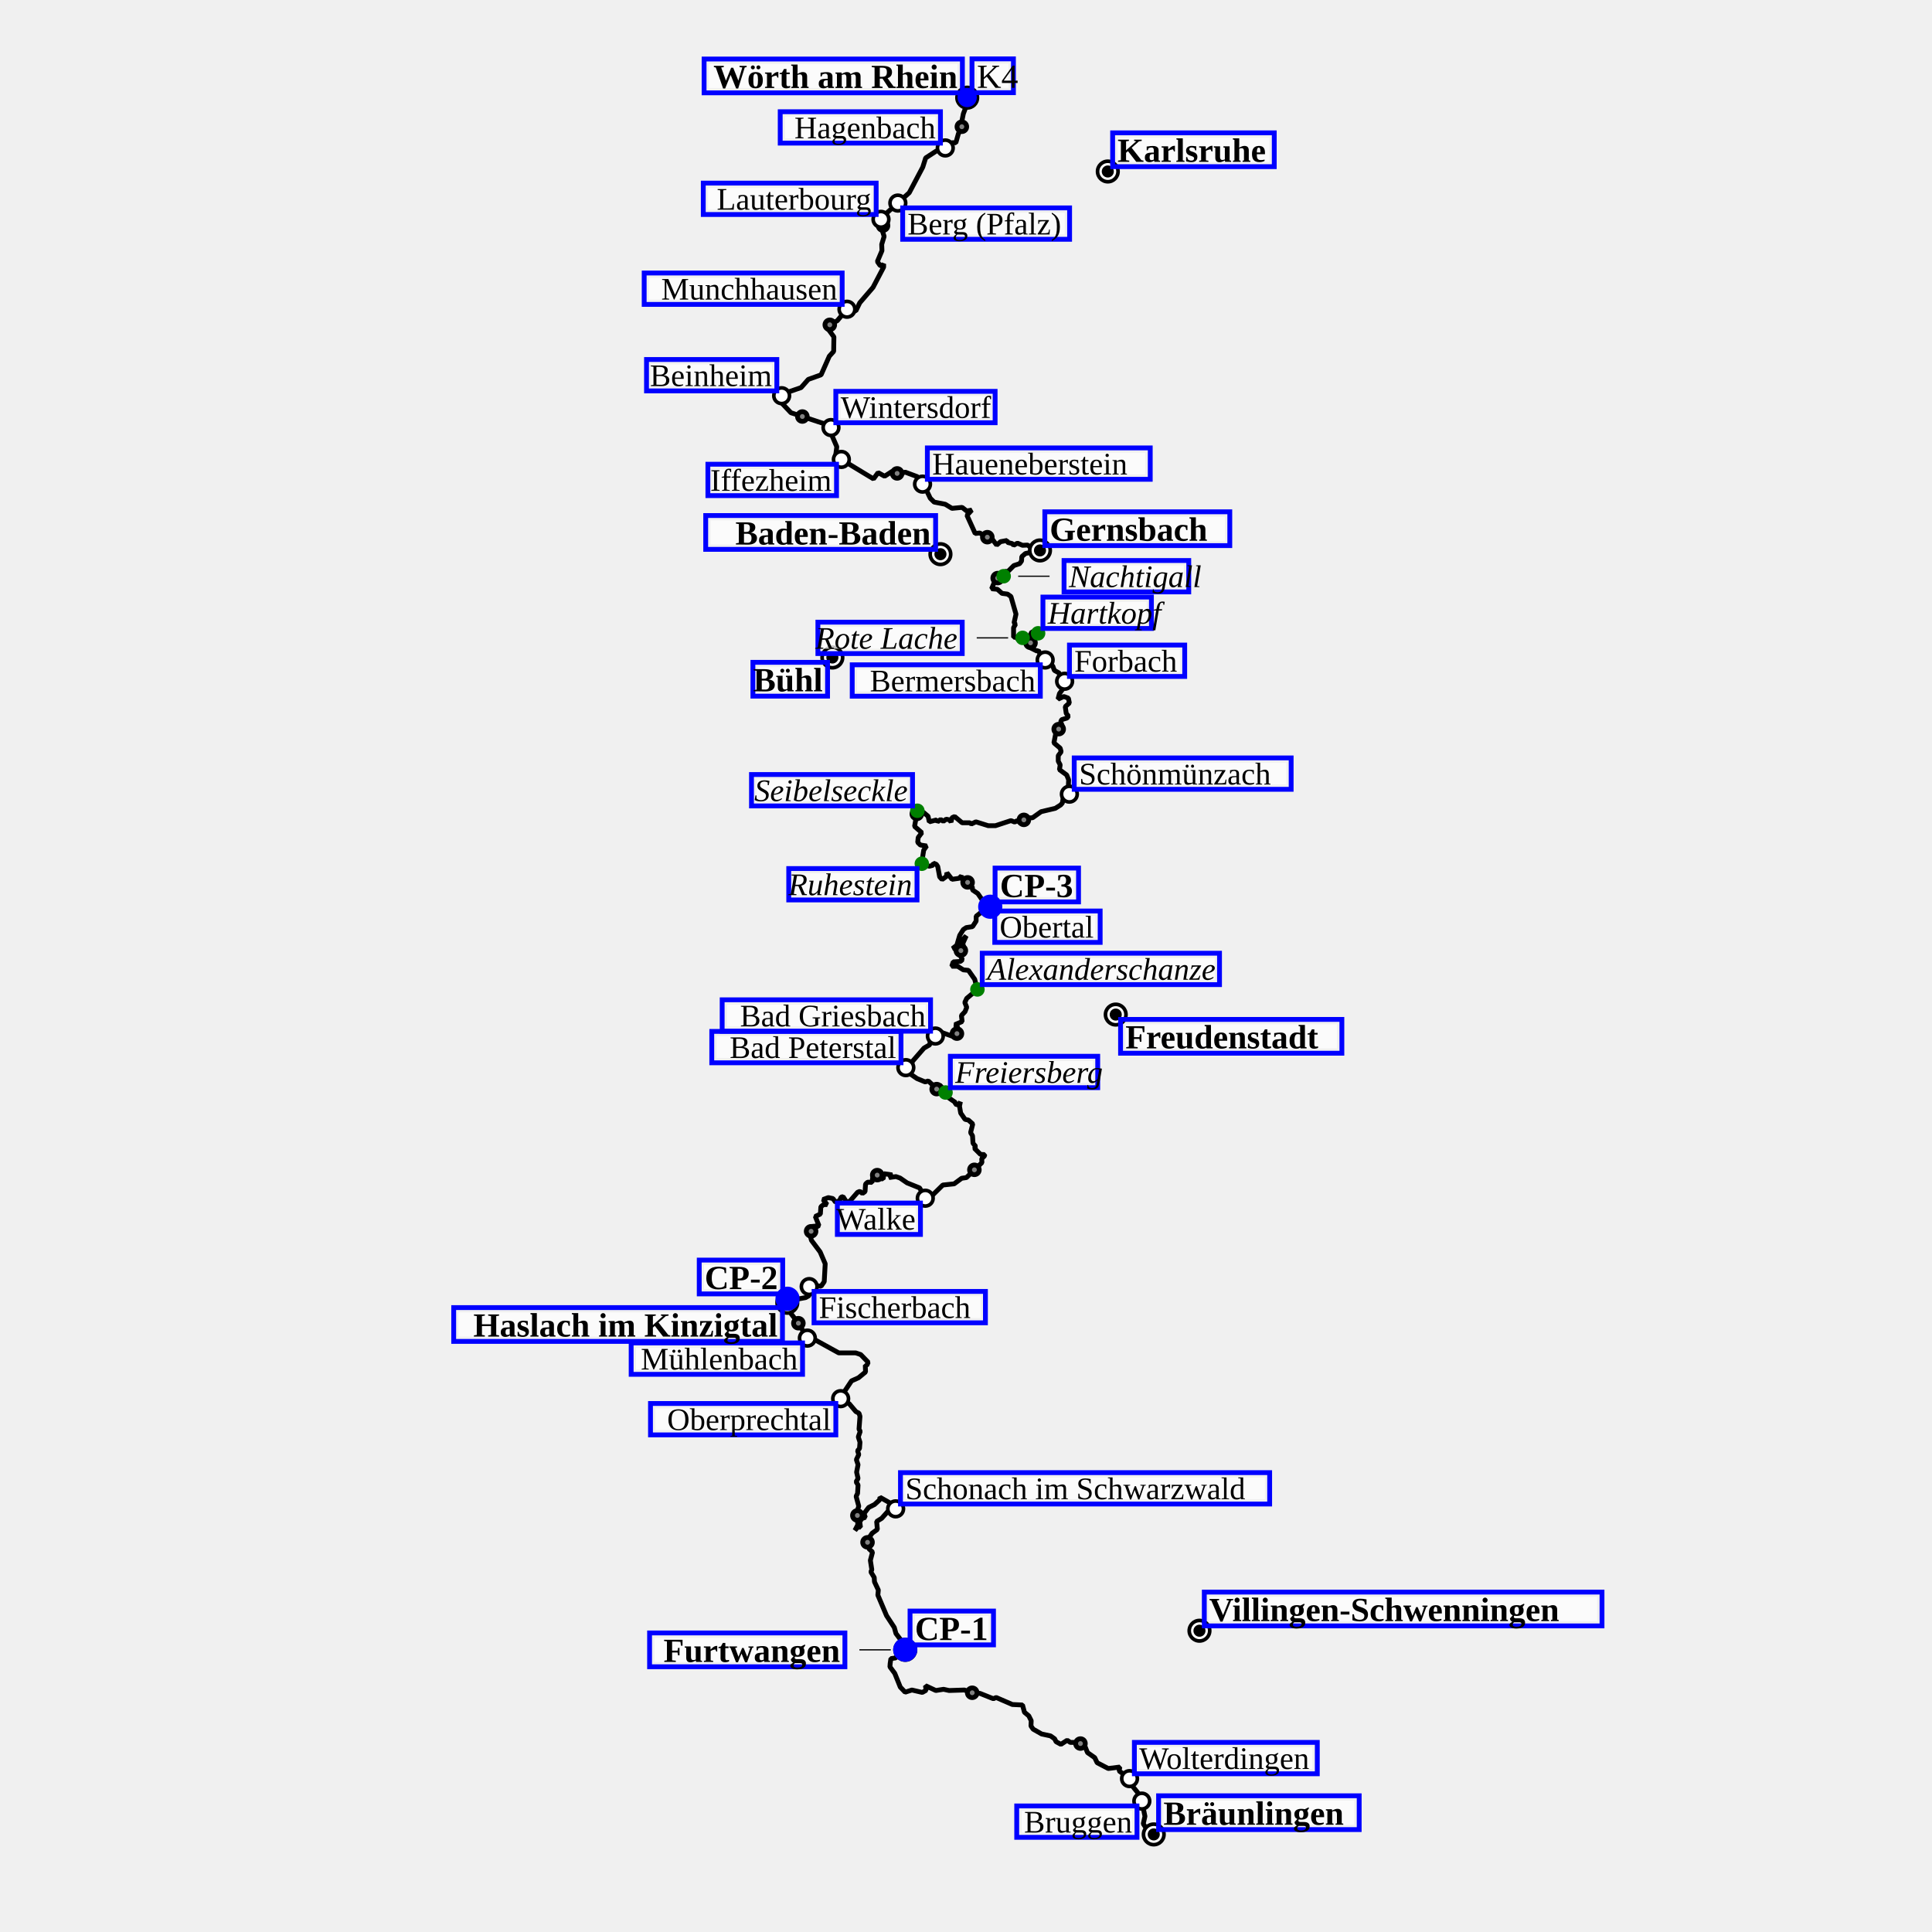
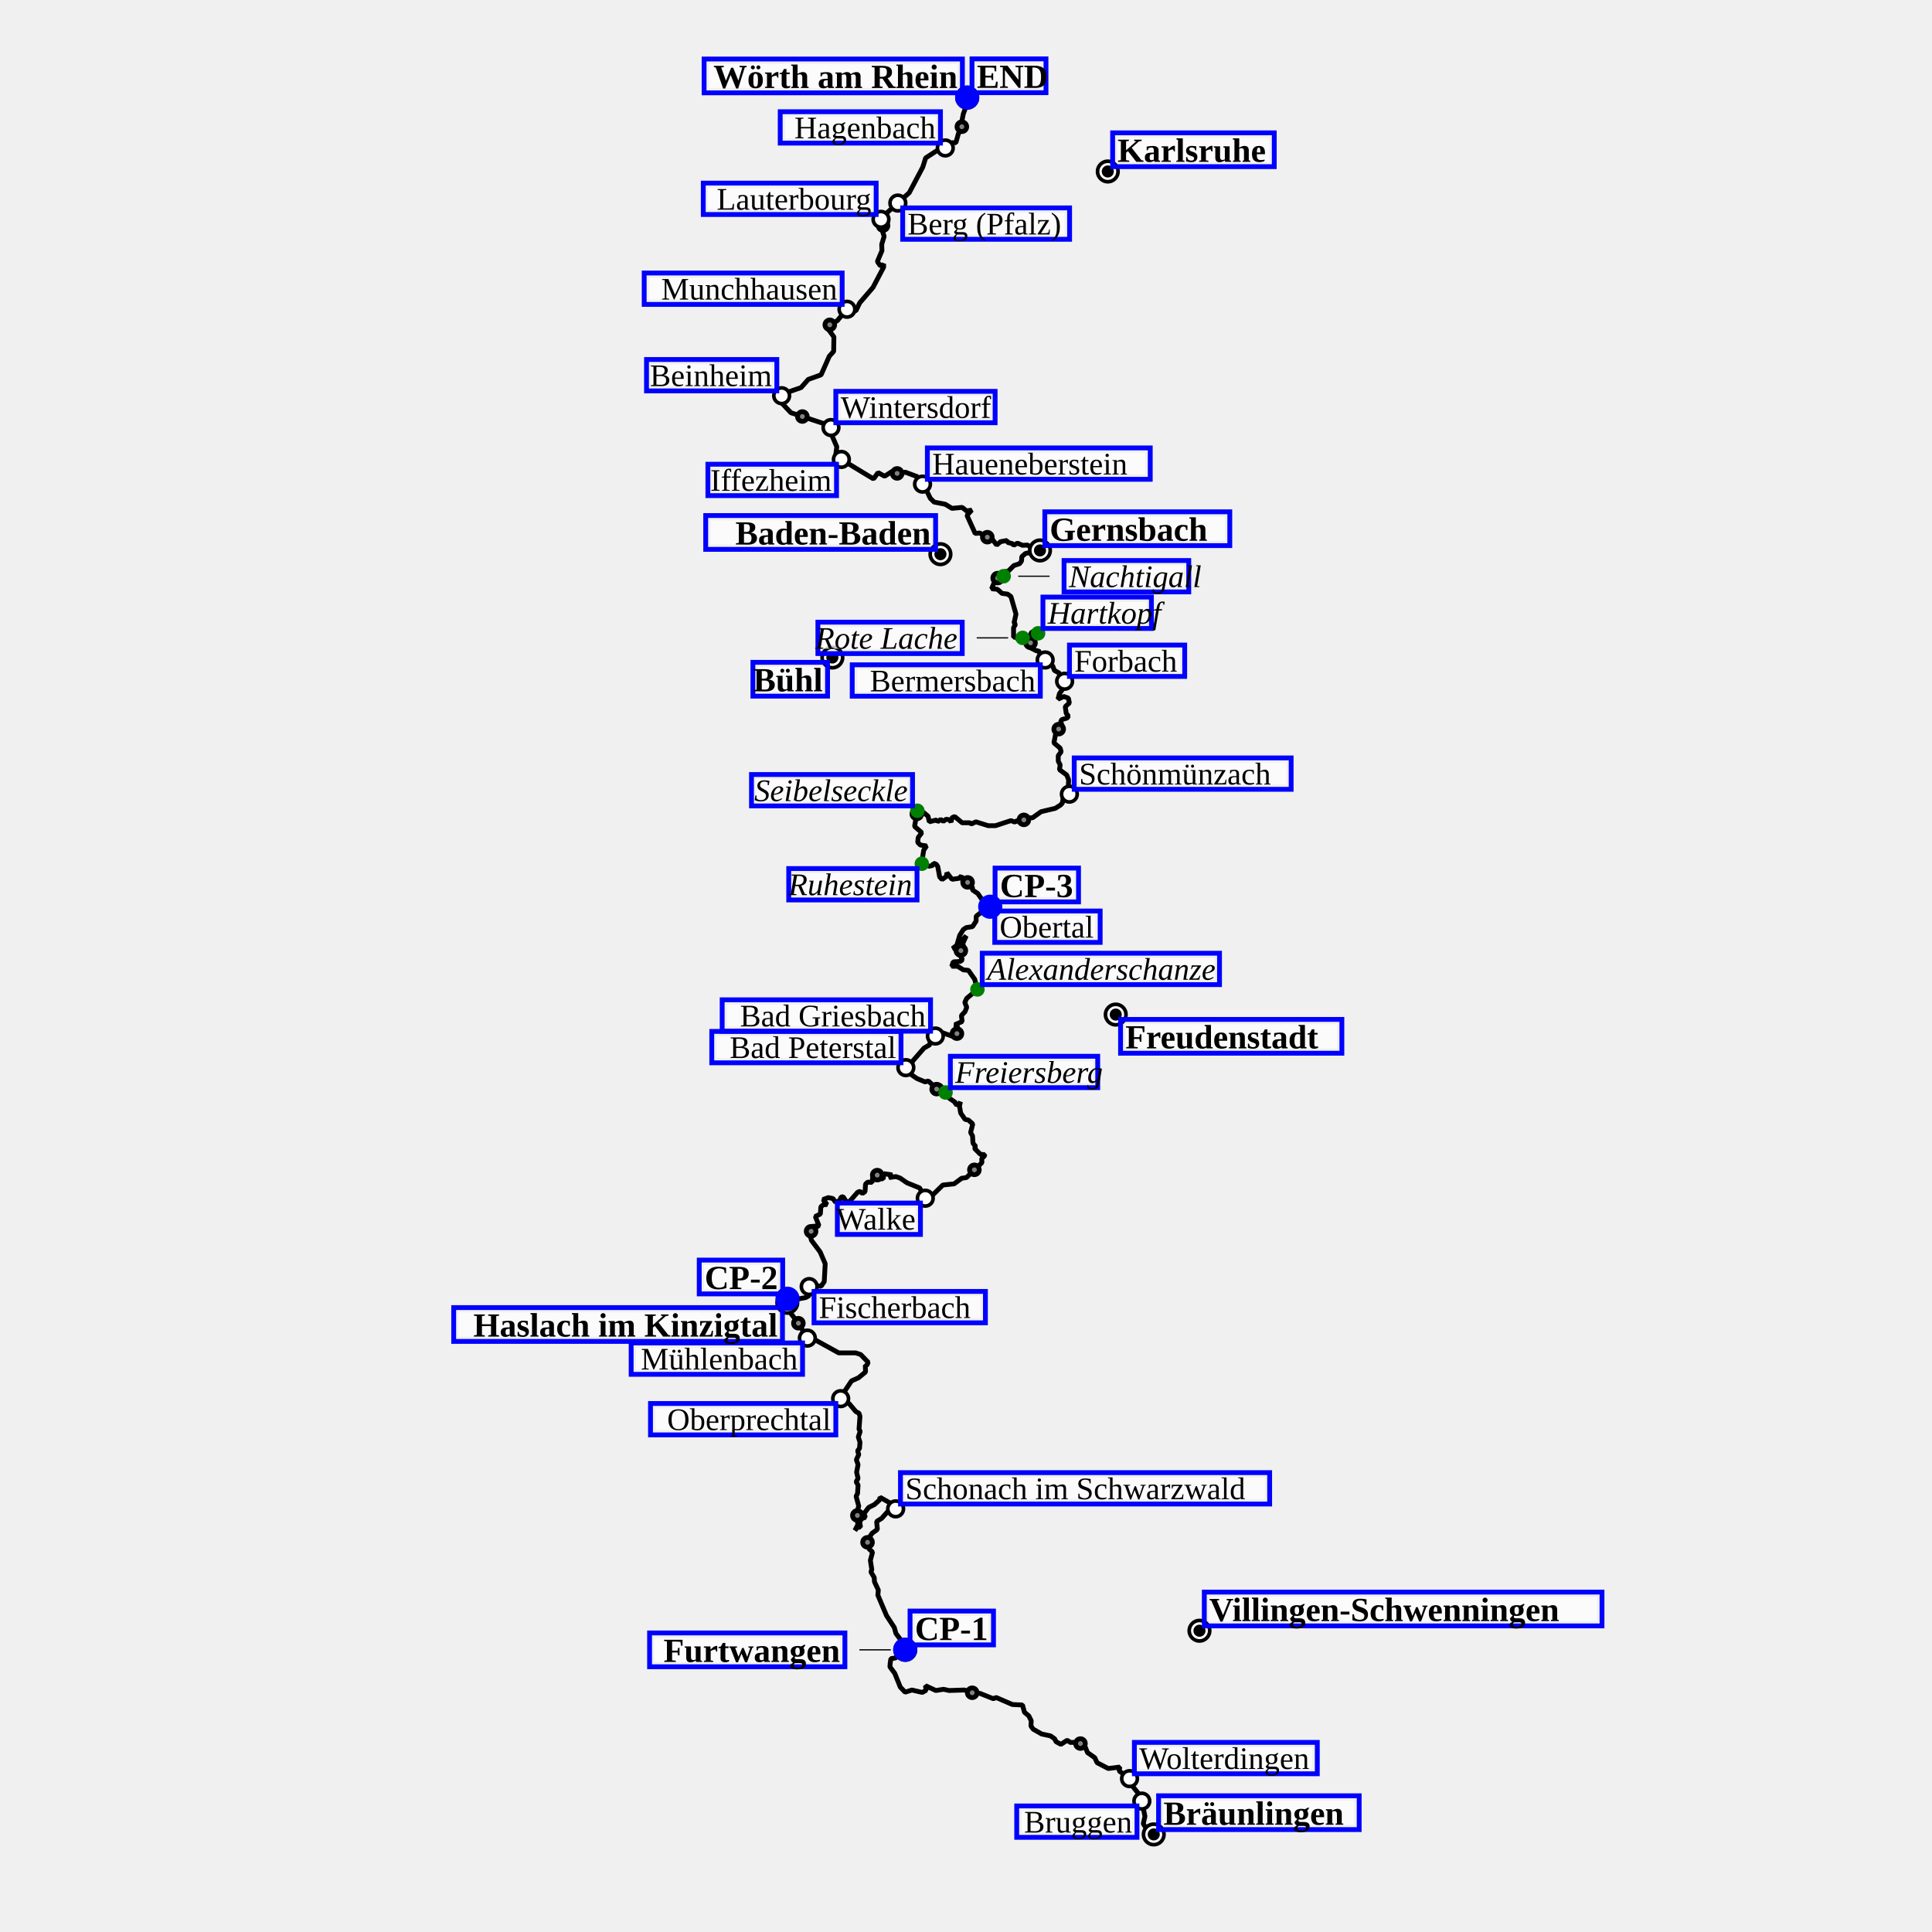
<svg xmlns="http://www.w3.org/2000/svg" height="800" viewBox="0, 0, 800, 800" width="800">
  <path d="M477.8,759.6 L475.8,758.8 L473.4,755.2 L474.1,752.1 L472.4,743.9 L469.1,739.8 L468.1,738.1 L468.3,736.9 L463.4,733.3 L463.7,731.7 L458.9,732.3 L454.3,729.9 L453.3,727.8 L450.3,725.7 L449.1,722.7 L446.4,721.5 L443.2,721.5 L441.9,720.6 L439.3,722.3 L437.3,721.2 L436.7,720.0 L435.0,718.8 L431.3,718.0 L427.8,716.0 L426.9,714.7 L427.0,712.5 L426.0,710.5 L424.2,709.0 L423.4,706.0 L419.2,705.8 L412.5,702.9 L411.3,703.4 L405.8,701.2 L401.9,700.9 L399.4,699.8 L393.0,700.0 L390.7,699.5 L387.5,700.0 L383.2,698.0 L383.5,699.9 L381.9,700.8 L377.6,699.8 L374.8,700.7 L372.8,698.6 L370.5,692.9 L368.5,690.2 L368.6,688.8 L368.9,686.8 L370.9,686.5 L372.1,684.9 L374.9,683.2 L374.2,681.8 L374.8,681.6 L374.4,680.5 L373.8,681.1 L374.6,681.2 L374.2,679.9 L373.7,680.0 L373.8,681.1 L374.6,681.2 L374.2,679.9 L373.7,680.0 L371.0,676.4 L370.3,673.9 L367.1,669.0 L363.5,660.5 L363.7,658.4 L362.1,655.0 L362.0,653.2 L360.6,650.9 L361.0,650.0 L360.4,646.1 L361.3,642.7 L359.8,641.3 L359.1,637.9 L361.1,634.9 L363.3,633.3 L363.0,630.0 L365.1,628.7 L367.6,625.9 L370.9,624.8 L369.7,623.0 L364.4,620.0 L364.2,621.1 L362.1,623.0 L359.7,624.2 L357.8,626.7 L358.3,628.3 L356.9,628.8 L356.0,630.1 L356.3,632.4 L355.2,632.3 L354.0,633.7 L355.2,631.4 L354.9,625.7 L355.6,623.7 L354.5,619.6 L355.1,618.4 L355.3,614.9 L354.5,613.6 L355.3,612.2 L354.7,609.6 L355.3,606.5 L354.6,604.4 L355.6,602.3 L355.1,600.7 L355.9,599.8 L356.1,597.2 L355.4,595.0 L356.2,592.7 L355.7,591.8 L356.1,586.5 L355.7,585.2 L354.4,584.5 L351.6,581.2 L348.3,579.8 L348.0,578.7 L352.6,571.8 L355.5,570.5 L358.4,568.1 L358.3,565.3 L358.9,565.4 L359.5,564.1 L356.4,560.9 L354.3,560.2 L347.3,560.2 L337.5,554.8 L334.6,554.6 L330.6,547.9 L326.5,542.6 L325.9,540.9 L326.1,537.8 L328.1,538.3 L328.4,537.7 L329.3,538.1 L333.6,537.3 L335.0,536.5 L335.3,534.7 L334.6,532.9 L336.3,532.2 L340.0,532.6 L341.3,530.7 L341.7,523.3 L339.6,518.4 L336.0,513.6 L335.6,512.1 L336.0,508.9 L337.0,507.4 L338.3,508.7 L338.2,508.0 L339.1,507.5 L337.6,503.7 L339.7,502.7 L339.9,499.7 L341.0,498.8 L342.5,498.8 L340.8,496.7 L343.0,495.9 L344.9,496.3 L346.0,497.8 L347.6,497.2 L348.3,495.7 L349.1,495.5 L350.5,497.7 L351.8,497.5 L355.1,493.7 L356.1,493.3 L357.1,494.2 L358.2,493.4 L358.4,490.3 L359.3,489.5 L361.1,489.6 L361.3,487.9 L362.4,486.7 L364.3,486.5 L364.1,487.8 L365.7,488.2 L366.0,486.0 L369.4,486.5 L368.1,487.6 L371.0,487.2 L372.7,487.8 L375.6,489.8 L380.8,491.9 L383.3,496.4 L384.5,496.5 L390.4,490.7 L395.1,490.2 L398.2,487.9 L400.2,487.6 L406.6,481.4 L406.5,479.8 L407.7,478.6 L407.7,478.1 L406.0,478.0 L403.5,475.5 L404.0,474.7 L402.9,473.4 L402.7,470.3 L401.9,469.0 L402.8,465.4 L401.0,463.8 L399.6,463.5 L397.8,460.9 L397.3,458.0 L397.7,456.2 L397.0,457.6 L395.6,457.2 L395.6,456.5 L392.0,454.0 L391.4,452.1 L392.0,451.1 L390.1,452.4 L386.9,451.1 L389.6,450.7 L390.2,449.5 L388.8,450.1 L386.0,449.1 L384.4,447.6 L383.1,448.0 L379.7,446.6 L376.2,444.2 L375.1,442.1 L377.4,440.8 L377.9,439.4 L382.6,434.0 L385.0,432.6 L385.4,429.4 L388.1,428.8 L389.3,427.3 L396.4,429.8 L395.3,428.9 L397.3,427.1 L396.1,426.4 L396.7,426.4 L396.4,425.0 L395.4,424.3 L398.4,423.0 L398.1,420.5 L399.6,418.9 L400.3,417.1 L399.5,415.1 L400.3,413.4 L404.7,409.7 L403.6,405.5 L401.0,401.8 L398.9,401.6 L396.5,400.1 L394.1,400.1 L394.7,398.3 L397.7,398.1 L398.5,397.4 L396.9,394.2 L399.1,392.8 L398.7,390.6 L400.1,387.5 L398.5,389.2 L397.6,392.0 L394.4,392.8 L396.2,391.4 L397.4,387.3 L398.9,384.9 L400.1,384.1 L402.7,383.7 L404.2,381.4 L404.2,379.4 L408.4,376.1 L410.2,375.7 L409.4,374.3 L407.1,373.2 L404.9,370.0 L402.7,368.5 L402.6,367.1 L401.9,367.3 L400.6,365.3 L398.5,364.3 L398.1,362.7 L397.1,363.7 L394.2,364.1 L392.1,361.4 L391.9,362.9 L390.1,364.2 L389.1,363.1 L388.3,358.8 L387.7,357.9 L386.5,357.4 L386.3,358.3 L384.8,358.7 L381.6,357.6 L382.5,352.0 L383.7,350.3 L381.1,349.9 L380.0,348.8 L380.2,346.8 L381.7,344.8 L378.7,342.2 L379.9,335.5 L382.4,336.4 L384.3,338.0 L384.8,340.3 L387.8,339.5 L388.2,340.3 L389.5,339.3 L390.6,340.1 L391.8,339.2 L393.2,339.5 L393.8,340.4 L394.2,338.6 L395.3,338.1 L398.4,340.7 L401.6,340.7 L402.2,341.2 L404.1,340.3 L409.2,341.9 L412.2,341.9 L418.6,339.8 L420.2,340.4 L421.2,339.8 L422.7,340.9 L424.6,338.8 L427.6,338.6 L431.1,336.1 L437.0,334.7 L439.2,333.3 L439.9,332.5 L440.5,328.9 L444.1,328.8 L442.4,325.1 L442.5,322.9 L441.7,320.9 L438.7,318.7 L439.0,316.7 L438.2,315.2 L438.2,312.9 L439.4,311.3 L439.0,309.8 L436.4,307.6 L437.3,303.0 L439.8,300.4 L439.2,298.9 L439.6,298.0 L441.9,297.3 L442.4,296.5 L441.5,295.4 L441.1,292.6 L442.8,291.1 L442.4,289.1 L440.5,288.4 L438.1,289.5 L438.7,287.2 L441.1,283.9 L440.7,281.0 L438.9,280.4 L438.6,278.7 L436.6,277.6 L435.9,275.7 L434.0,274.8 L432.4,272.8 L432.0,271.1 L430.6,270.7 L430.0,269.3 L429.4,269.6 L426.8,268.3 L425.9,266.9 L425.8,266.4 L426.9,266.2 L426.7,264.5 L427.7,264.1 L427.5,262.7 L428.8,261.8 L429.9,262.2 L429.7,261.6 L427.2,261.7 L426.5,263.2 L421.5,264.7 L420.7,263.8 L419.7,263.9 L419.7,259.9 L420.5,258.5 L419.9,257.9 L420.7,254.3 L418.6,247.0 L417.2,246.0 L414.9,245.7 L413.0,244.0 L410.6,243.8 L411.7,241.2 L413.7,239.4 L412.4,239.4 L414.0,237.8 L415.6,238.6 L416.5,237.8 L416.2,236.6 L417.4,236.6 L419.8,234.2 L422.2,233.4 L423.0,232.3 L423.1,230.5 L424.6,229.2 L430.6,227.9 L430.1,226.0 L430.6,227.9 L430.2,228.2 L429.2,226.7 L427.3,227.0 L425.5,225.7 L423.4,225.8 L421.3,224.9 L419.7,225.8 L419.2,225.1 L417.2,224.6 L417.0,223.8 L414.3,224.3 L412.7,225.7 L410.4,222.6 L408.9,222.5 L405.7,220.7 L403.8,220.9 L400.4,213.4 L402.4,211.2 L400.3,211.6 L398.4,210.1 L394.2,210.5 L391.4,208.8 L386.8,207.9 L385.2,206.3 L383.0,201.7 L381.9,200.3 L381.3,200.4 L379.9,197.4 L374.8,195.5 L372.2,196.3 L369.4,195.2 L366.3,197.2 L363.6,195.7 L361.7,198.3 L346.0,188.8 L346.5,185.0 L344.3,179.9 L344.6,177.4 L341.7,175.6 L327.5,170.9 L322.2,165.3 L324.7,162.9 L331.7,160.5 L334.7,157.1 L340.0,155.2 L343.4,147.5 L345.2,145.5 L345.3,139.5 L342.8,136.1 L343.0,134.8 L346.7,132.8 L350.7,128.0 L352.5,128.8 L354.4,128.7 L356.0,125.4 L361.5,119.0 L365.9,110.6 L365.9,109.3 L365.2,110.1 L364.4,109.9 L363.3,108.3 L365.2,103.8 L365.1,101.2 L366.1,97.9 L365.1,94.7 L366.0,92.5 L364.8,90.8 L365.0,89.5 L366.4,88.9 L376.5,79.8 L382.1,69.2 L383.3,65.4 L387.6,62.6 L391.1,61.5 L394.2,59.1 L395.8,59.1 L396.9,55.2 L398.3,53.4 L398.2,50.6 L398.9,47.1 L400.0,44.2 L401.6,42.8 L400.5,40.4" fill="transparent" id="track" stroke="black" stroke-linejoin="miter" stroke-miterlimit="1" stroke-width="2" />
  <g>
    <g>
      <circle cx="398.282" cy="52.478" fill="Gray" id="66/wp/circle" r="2" stroke="black" stroke-width="2" />
    </g>
    <g>
      <circle cx="365.646" cy="93.413" fill="Gray" id="65/wp/circle" r="2" stroke="black" stroke-width="2" />
    </g>
    <g>
      <circle cx="343.601" cy="134.498" fill="Gray" id="64/wp/circle" r="2" stroke="black" stroke-width="2" />
    </g>
    <g>
      <circle cx="332.237" cy="172.471" fill="Gray" id="63/wp/circle" r="2" stroke="black" stroke-width="2" />
    </g>
    <g>
      <circle cx="371.492" cy="196.027" fill="Gray" id="62/wp/circle" r="2" stroke="black" stroke-width="2" />
    </g>
    <g>
      <circle cx="408.834" cy="222.434" fill="Gray" id="61/wp/circle" r="2" stroke="black" stroke-width="2" />
    </g>
    <g>
      <circle cx="413.123" cy="239.375" fill="Gray" id="60/wp/circle" r="2" stroke="black" stroke-width="2" />
    </g>
    <g>
      <circle cx="426.718" cy="266.186" fill="Gray" id="59/wp/circle" r="2" stroke="black" stroke-width="2" />
    </g>
    <g>
      <circle cx="438.388" cy="301.915" fill="Gray" id="58/wp/circle" r="2" stroke="black" stroke-width="2" />
    </g>
    <g>
      <circle cx="423.961" cy="339.487" fill="Gray" id="57/wp/circle" r="2" stroke="black" stroke-width="2" />
    </g>
    <g>
      <circle cx="379.63" cy="337.034" fill="Gray" id="56/wp/circle" r="2" stroke="black" stroke-width="2" />
    </g>
    <g>
      <circle cx="400.668" cy="365.376" fill="Gray" id="55/wp/circle" r="2" stroke="black" stroke-width="2" />
    </g>
    <g>
      <circle cx="397.874" cy="393.627" fill="Gray" id="54/wp/circle" r="2" stroke="black" stroke-width="2" />
    </g>
    <g>
      <circle cx="396.254" cy="428.002" fill="Gray" id="53/wp/circle" r="2" stroke="black" stroke-width="2" />
    </g>
    <g>
      <circle cx="387.849" cy="450.974" fill="Gray" id="52/wp/circle" r="2" stroke="black" stroke-width="2" />
    </g>
    <g>
      <circle cx="403.476" cy="484.397" fill="Gray" id="51/wp/circle" r="2" stroke="black" stroke-width="2" />
    </g>
    <g>
      <circle cx="363.24" cy="486.593" fill="Gray" id="50/wp/circle" r="2" stroke="black" stroke-width="2" />
    </g>
    <g>
      <circle cx="335.86" cy="509.854" fill="Gray" id="49/wp/circle" r="2" stroke="black" stroke-width="2" />
    </g>
    <g>
      <circle cx="330.593" cy="547.915" fill="Gray" id="48/wp/circle" r="2" stroke="black" stroke-width="2" />
    </g>
    <g>
      <circle cx="348.112" cy="578.508" fill="Gray" id="47/wp/circle" r="2" stroke="black" stroke-width="2" />
    </g>
    <g>
      <circle cx="355.024" cy="627.517" fill="Gray" id="46/wp/circle" r="2" stroke="black" stroke-width="2" />
    </g>
    <g>
      <circle cx="359.227" cy="638.639" fill="Gray" id="45/wp/circle" r="2" stroke="black" stroke-width="2" />
    </g>
    <g>
      <circle cx="374.312" cy="681.993" fill="Gray" id="44/wp/circle" r="2" stroke="black" stroke-width="2" />
    </g>
    <g>
      <circle cx="402.572" cy="700.936" fill="Gray" id="43/wp/circle" r="2" stroke="black" stroke-width="2" />
    </g>
    <g>
      <circle cx="447.391" cy="721.971" fill="Gray" id="42/wp/circle" r="2" stroke="black" stroke-width="2" />
    </g>
    <g>
      <circle cx="462.002" cy="420.115" fill="Black" id="45/wp/circle" r="5" />
      <circle cx="462.002" cy="420.115" fill="white" id="45/wp/circle-little-white" r="3.5" />
      <circle cx="462.002" cy="420.115" fill="black" id="45/wp/circle-little-white" r="2.5" />
    </g>
    <g transform="translate(462.0015 420.1145)">
      <rect fill="white" fill-opacity="0.75" height="10" id="label-bg" width="87.64" x="4" y="4" />
      <rect fill="none" height="14" id="label-dbg" stroke="blue" stroke-width="2" width="91.64" x="2" y="2" />
      <text font-size="14.0" font-style="normal" font-weight="bold" id="45/wp/text" text-anchor="start" x="4.000" y="14.000">
Freudenstadt
</text>
    </g>
    <g>
      <circle cx="344.673" cy="272.257" fill="Black" id="43/wp/circle" r="5" />
      <circle cx="344.673" cy="272.257" fill="white" id="43/wp/circle-little-white" r="3.5" />
      <circle cx="344.673" cy="272.257" fill="black" id="43/wp/circle-little-white" r="2.5" />
    </g>
    <g transform="translate(344.6731 272.2571)">
      <rect fill="white" fill-opacity="0.75" height="10" id="label-bg" width="26.911" x="-30.911" y="4" />
      <rect fill="none" height="14" id="label-dbg" stroke="blue" stroke-width="2" width="30.911" x="-32.911" y="2" />
      <text font-size="14.0" font-style="normal" font-weight="bold" id="43/wp/text" text-anchor="end" x="-4.000" y="14.000">
Bühl
</text>
    </g>
    <g>
      <circle cx="496.676" cy="675.249" fill="Black" id="41/wp/circle" r="5" />
      <circle cx="496.676" cy="675.249" fill="white" id="41/wp/circle-little-white" r="3.5" />
      <circle cx="496.676" cy="675.249" fill="black" id="41/wp/circle-little-white" r="2.5" />
    </g>
    <g transform="translate(496.6761 675.2495)">
      <rect fill="white" fill-opacity="0.75" height="10" id="label-bg" width="160.679" x="4" y="-14" />
      <rect fill="none" height="14" id="label-dbg" stroke="blue" stroke-width="2" width="164.679" x="2" y="-16" />
      <text font-size="14.0" font-style="normal" font-weight="bold" id="41/wp/text" text-anchor="start" x="4.000" y="-4.000">
Villingen-Schwenningen
</text>
    </g>
    <g>
      <circle cx="458.715" cy="71.006" fill="Black" id="40/wp/circle" r="5" />
      <circle cx="458.715" cy="71.006" fill="white" id="40/wp/circle-little-white" r="3.5" />
      <circle cx="458.715" cy="71.006" fill="black" id="40/wp/circle-little-white" r="2.5" />
    </g>
    <g transform="translate(458.7145 71.00637)">
      <rect fill="white" fill-opacity="0.75" height="10" id="label-bg" width="62.929" x="4" y="-14" />
      <rect fill="none" height="14" id="label-dbg" stroke="blue" stroke-width="2" width="66.929" x="2" y="-16" />
      <text font-size="14.0" font-style="normal" font-weight="bold" id="40/wp/text" text-anchor="start" x="4.000" y="-4.000">
Karlsruhe
</text>
    </g>
    <g>
      <circle cx="415.598" cy="238.597" fill="Green" id="39/wp/circle" r="3" />
    </g>
    <g transform="translate(415.5976 238.5974)">
      <rect fill="white" fill-opacity="0.75" height="9" id="label-bg" width="47.642" x="27" y="-4.5" />
      <rect fill="none" height="13" id="label-dbg" stroke="blue" stroke-width="2" width="51.642" x="25" y="-6.5" />
      <text font-size="13.0" font-style="italic" font-weight="normal" id="39/wp/text" text-anchor="start" x="27.000" y="4.500">
Nachtigall
</text>
    </g>
    <path d="M434.60,238.60 L421.60,238.60" id="link" stroke="black" stroke-linejoin="miter" stroke-miterlimit="1" stroke-width="0.5" />
    <g>
      <circle cx="429.854" cy="262.233" fill="Green" id="38/wp/circle" r="3" />
    </g>
    <g transform="translate(429.8542 262.2332)">
      <rect fill="white" fill-opacity="0.75" height="9" id="label-bg" width="40.925" x="4" y="-13" />
      <rect fill="none" height="13" id="label-dbg" stroke="blue" stroke-width="2" width="44.925" x="2" y="-15" />
      <text font-size="13.0" font-style="italic" font-weight="normal" id="38/wp/text" text-anchor="start" x="4.000" y="-4.000">
Hartkopf
</text>
    </g>
    <g>
      <circle cx="423.436" cy="264.125" fill="Green" id="37/wp/circle" r="3" />
    </g>
    <g transform="translate(423.4361 264.1252)">
      <rect fill="white" fill-opacity="0.75" height="9" id="label-bg" width="55.76" x="-82.76" y="-4.5" />
      <rect fill="none" height="13" id="label-dbg" stroke="blue" stroke-width="2" width="59.76" x="-84.76" y="-6.5" />
      <text font-size="13.0" font-style="italic" font-weight="normal" id="37/wp/text" text-anchor="end" x="-27.000" y="4.500">
Rote Lache
</text>
    </g>
    <path d="M404.44,264.13 L417.44,264.13" id="link" stroke="black" stroke-linejoin="miter" stroke-miterlimit="1" stroke-width="0.5" />
    <g>
      <circle cx="391.524" cy="452.379" fill="Green" id="36/wp/circle" r="3" />
    </g>
    <g transform="translate(391.5241 452.3787)">
      <rect fill="white" fill-opacity="0.75" height="9" id="label-bg" width="57.019" x="4" y="-13" />
      <rect fill="none" height="13" id="label-dbg" stroke="blue" stroke-width="2" width="61.019" x="2" y="-15" />
      <text font-size="13.0" font-style="italic" font-weight="normal" id="36/wp/text" text-anchor="start" x="4.000" y="-4.000">
Freiersberg
</text>
    </g>
    <g>
      <circle cx="381.711" cy="357.65" fill="Green" id="35/wp/circle" r="3" />
    </g>
    <g transform="translate(381.7113 357.6497)">
      <rect fill="white" fill-opacity="0.75" height="9" id="label-bg" width="49.112" x="-53.112" y="4" />
      <rect fill="none" height="13" id="label-dbg" stroke="blue" stroke-width="2" width="53.112" x="-55.112" y="2" />
      <text font-size="13.0" font-style="italic" font-weight="normal" id="35/wp/text" text-anchor="end" x="-4.000" y="13.000">
Ruhestein
</text>
    </g>
    <g>
      <circle cx="379.863" cy="335.715" fill="Green" id="34/wp/circle" r="3" />
    </g>
    <g transform="translate(379.863 335.7148)">
      <rect fill="white" fill-opacity="0.75" height="9" id="label-bg" width="62.687" x="-66.687" y="-13" />
      <rect fill="none" height="13" id="label-dbg" stroke="blue" stroke-width="2" width="66.687" x="-68.687" y="-15" />
      <text font-size="13.0" font-style="italic" font-weight="normal" id="34/wp/text" text-anchor="end" x="-4.000" y="-4.000">
Seibelseckle
</text>
    </g>
    <g>
      <circle cx="404.73" cy="409.706" fill="Green" id="33/wp/circle" r="3" />
    </g>
    <g transform="translate(404.7295 409.7063)">
      <rect fill="white" fill-opacity="0.75" height="9" id="label-bg" width="94.246" x="4" y="-13" />
      <rect fill="none" height="13" id="label-dbg" stroke="blue" stroke-width="2" width="98.246" x="2" y="-15" />
      <text font-size="13.0" font-style="italic" font-weight="normal" id="33/wp/text" text-anchor="start" x="4.000" y="-4.000">
Alexanderschanze
</text>
    </g>
    <g>
      <circle cx="442.81" cy="328.836" fill="Black" id="32/wp/circle" r="4" />
      <circle cx="442.81" cy="328.836" fill="white" id="32/wp/circle-little-white" r="2.5" />
    </g>
    <g transform="translate(442.8102 328.8363)">
      <rect fill="white" fill-opacity="0.75" height="9" id="label-bg" width="85.828" x="4" y="-13" />
      <rect fill="none" height="13" id="label-dbg" stroke="blue" stroke-width="2" width="89.828" x="2" y="-15" />
      <text font-size="13.0" font-style="normal" font-weight="normal" id="32/wp/text" text-anchor="start" x="4.000" y="-4.000">
Schönmünzach
</text>
    </g>
    <g>
      <circle cx="467.719" cy="736.486" fill="Black" id="31/wp/circle" r="4" />
      <circle cx="467.719" cy="736.486" fill="white" id="31/wp/circle-little-white" r="2.5" />
    </g>
    <g transform="translate(467.7194 736.4862)">
      <rect fill="white" fill-opacity="0.75" height="9" id="label-bg" width="71.742" x="4" y="-13" />
      <rect fill="none" height="13" id="label-dbg" stroke="blue" stroke-width="2" width="75.742" x="2" y="-15" />
      <text font-size="13.0" font-style="normal" font-weight="normal" id="31/wp/text" text-anchor="start" x="4.000" y="-4.000">
Wolterdingen
</text>
    </g>
    <g>
      <circle cx="472.803" cy="745.802" fill="Black" id="30/wp/circle" r="4" />
      <circle cx="472.803" cy="745.802" fill="white" id="30/wp/circle-little-white" r="2.5" />
    </g>
    <g transform="translate(472.8032 745.8025)">
      <rect fill="white" fill-opacity="0.75" height="9" id="label-bg" width="45.802" x="-49.802" y="4" />
      <rect fill="none" height="13" id="label-dbg" stroke="blue" stroke-width="2" width="49.802" x="-51.802" y="2" />
      <text font-size="13.0" font-style="normal" font-weight="normal" id="30/wp/text" text-anchor="end" x="-4.000" y="13.000">
Bruggen
</text>
    </g>
    <g>
      <circle cx="432.779" cy="273.281" fill="Black" id="27/wp/circle" r="4" />
      <circle cx="432.779" cy="273.281" fill="white" id="27/wp/circle-little-white" r="2.5" />
    </g>
    <g transform="translate(432.7789 273.2809)">
      <rect fill="white" fill-opacity="0.75" height="9" id="label-bg" width="73.897" x="-77.897" y="4" />
      <rect fill="none" height="13" id="label-dbg" stroke="blue" stroke-width="2" width="77.897" x="-79.897" y="2" />
      <text font-size="13.0" font-style="normal" font-weight="normal" id="27/wp/text" text-anchor="end" x="-4.000" y="13.000">
Bermersbach
</text>
    </g>
    <g>
      <circle cx="409.91" cy="375.225" fill="Black" id="26/wp/circle" r="4" />
      <circle cx="409.91" cy="375.225" fill="white" id="26/wp/circle-little-white" r="2.5" />
    </g>
    <g transform="translate(409.9098 375.2246)">
      <rect fill="white" fill-opacity="0.75" height="9" id="label-bg" width="39.644" x="4" y="4" />
      <rect fill="none" height="13" id="label-dbg" stroke="blue" stroke-width="2" width="43.644" x="2" y="2" />
      <text font-size="13.0" font-style="normal" font-weight="normal" id="26/wp/text" text-anchor="start" x="4.000" y="13.000">
Obertal
</text>
    </g>
    <g>
      <circle cx="381.999" cy="200.471" fill="Black" id="25/wp/circle" r="4" />
      <circle cx="381.999" cy="200.471" fill="white" id="25/wp/circle-little-white" r="2.5" />
    </g>
    <g transform="translate(381.9988 200.4706)">
      <rect fill="white" fill-opacity="0.75" height="9" id="label-bg" width="88.291" x="4" y="-13" />
      <rect fill="none" height="13" id="label-dbg" stroke="blue" stroke-width="2" width="92.291" x="2" y="-15" />
      <text font-size="13.0" font-style="normal" font-weight="normal" id="25/wp/text" text-anchor="start" x="4.000" y="-4.000">
Haueneberstein
</text>
    </g>
    <g>
      <circle cx="387.321" cy="428.996" fill="Black" id="24/wp/circle" r="4" />
      <circle cx="387.321" cy="428.996" fill="white" id="24/wp/circle-little-white" r="2.5" />
    </g>
    <g transform="translate(387.321 428.9959)">
      <rect fill="white" fill-opacity="0.75" height="9" id="label-bg" width="82.288" x="-86.288" y="-13" />
      <rect fill="none" height="13" id="label-dbg" stroke="blue" stroke-width="2" width="86.288" x="-88.288" y="-15" />
      <text font-size="13.0" font-style="normal" font-weight="normal" id="24/wp/text" text-anchor="end" x="-4.000" y="-4.000">
Bad Griesbach
</text>
    </g>
    <g>
      <circle cx="383.137" cy="496.157" fill="Black" id="23/wp/circle" r="4" />
      <circle cx="383.137" cy="496.157" fill="white" id="23/wp/circle-little-white" r="2.5" />
    </g>
    <g transform="translate(383.137 496.1566)">
      <rect fill="white" fill-opacity="0.75" height="9" id="label-bg" width="30.407" x="-34.407" y="4" />
      <rect fill="none" height="13" id="label-dbg" stroke="blue" stroke-width="2" width="34.407" x="-36.407" y="2" />
      <text font-size="13.0" font-style="normal" font-weight="normal" id="23/wp/text" text-anchor="end" x="-4.000" y="13.000">
Walke
</text>
    </g>
    <g>
      <circle cx="344.091" cy="177.046" fill="Black" id="22/wp/circle" r="4" />
      <circle cx="344.091" cy="177.046" fill="white" id="22/wp/circle-little-white" r="2.5" />
    </g>
    <g transform="translate(344.0912 177.0458)">
      <rect fill="white" fill-opacity="0.75" height="9" id="label-bg" width="61.966" x="4" y="-13" />
      <rect fill="none" height="13" id="label-dbg" stroke="blue" stroke-width="2" width="65.966" x="2" y="-15" />
      <text font-size="13.0" font-style="normal" font-weight="normal" id="22/wp/text" text-anchor="start" x="4.000" y="-4.000">
Wintersdorf
</text>
    </g>
    <g>
      <circle cx="348.098" cy="579.154" fill="Black" id="21/wp/circle" r="4" />
      <circle cx="348.098" cy="579.154" fill="white" id="21/wp/circle-little-white" r="2.5" />
    </g>
    <g transform="translate(348.0975 579.154)">
      <rect fill="white" fill-opacity="0.75" height="9" id="label-bg" width="72.743" x="-76.743" y="4" />
      <rect fill="none" height="13" id="label-dbg" stroke="blue" stroke-width="2" width="76.743" x="-78.743" y="2" />
      <text font-size="13.0" font-style="normal" font-weight="normal" id="21/wp/text" text-anchor="end" x="-4.000" y="13.000">
Oberprechtal
</text>
    </g>
    <g>
      <circle cx="350.721" cy="128.048" fill="Black" id="20/wp/circle" r="4" />
      <circle cx="350.721" cy="128.048" fill="white" id="20/wp/circle-little-white" r="2.5" />
    </g>
    <g transform="translate(350.7207 128.0476)">
      <rect fill="white" fill-opacity="0.75" height="9" id="label-bg" width="77.977" x="-81.977" y="-13" />
      <rect fill="none" height="13" id="label-dbg" stroke="blue" stroke-width="2" width="81.977" x="-83.977" y="-15" />
      <text font-size="13.0" font-style="normal" font-weight="normal" id="20/wp/text" text-anchor="end" x="-4.000" y="-4.000">
Munchhausen
</text>
    </g>
    <g>
      <circle cx="375.09" cy="442.084" fill="Black" id="19/wp/circle" r="4" />
      <circle cx="375.09" cy="442.084" fill="white" id="19/wp/circle-little-white" r="2.5" />
    </g>
    <g transform="translate(375.0899 442.084)">
      <rect fill="white" fill-opacity="0.75" height="9" id="label-bg" width="74.359" x="-78.359" y="-13" />
      <rect fill="none" height="13" id="label-dbg" stroke="blue" stroke-width="2" width="78.359" x="-80.359" y="-15" />
      <text font-size="13.0" font-style="normal" font-weight="normal" id="19/wp/text" text-anchor="end" x="-4.000" y="-4.000">
Bad Peterstal
</text>
    </g>
    <g>
      <circle cx="335.075" cy="532.749" fill="Black" id="18/wp/circle" r="4" />
      <circle cx="335.075" cy="532.749" fill="white" id="18/wp/circle-little-white" r="2.5" />
    </g>
    <g transform="translate(335.0747 532.7491)">
      <rect fill="white" fill-opacity="0.75" height="9" id="label-bg" width="66.97" x="4" y="4" />
      <rect fill="none" height="13" id="label-dbg" stroke="blue" stroke-width="2" width="70.97" x="2" y="2" />
      <text font-size="13.0" font-style="normal" font-weight="normal" id="18/wp/text" text-anchor="start" x="4.000" y="13.000">
Fischerbach
</text>
    </g>
    <g>
      <circle cx="334.319" cy="554.082" fill="Black" id="17/wp/circle" r="4" />
      <circle cx="334.319" cy="554.082" fill="white" id="17/wp/circle-little-white" r="2.5" />
    </g>
    <g transform="translate(334.3194 554.0819)">
      <rect fill="white" fill-opacity="0.75" height="9" id="label-bg" width="66.97" x="-70.97" y="4" />
      <rect fill="none" height="13" id="label-dbg" stroke="blue" stroke-width="2" width="70.97" x="-72.97" y="2" />
      <text font-size="13.0" font-style="normal" font-weight="normal" id="17/wp/text" text-anchor="end" x="-4.000" y="13.000">
Mühlenbach
</text>
    </g>
    <g>
      <circle cx="323.668" cy="163.863" fill="Black" id="16/wp/circle" r="4" />
      <circle cx="323.668" cy="163.863" fill="white" id="16/wp/circle-little-white" r="2.5" />
    </g>
    <g transform="translate(323.6683 163.863)">
      <rect fill="white" fill-opacity="0.75" height="9" id="label-bg" width="49.959" x="-53.959" y="-13" />
      <rect fill="none" height="13" id="label-dbg" stroke="blue" stroke-width="2" width="53.959" x="-55.959" y="-15" />
      <text font-size="13.0" font-style="normal" font-weight="normal" id="16/wp/text" text-anchor="end" x="-4.000" y="-4.000">
Beinheim
</text>
    </g>
    <g>
      <circle cx="371.777" cy="84.083" fill="Black" id="15/wp/circle" r="4" />
      <circle cx="371.777" cy="84.083" fill="white" id="15/wp/circle-little-white" r="2.5" />
    </g>
    <g transform="translate(371.7773 84.08271)">
      <rect fill="white" fill-opacity="0.75" height="9" id="label-bg" width="65.122" x="4" y="4" />
      <rect fill="none" height="13" id="label-dbg" stroke="blue" stroke-width="2" width="69.122" x="2" y="2" />
      <text font-size="13.0" font-style="normal" font-weight="normal" id="15/wp/text" text-anchor="start" x="4.000" y="13.000">
Berg (Pfalz)
</text>
    </g>
    <g>
      <circle cx="364.799" cy="90.82" fill="Black" id="14/wp/circle" r="4" />
      <circle cx="364.799" cy="90.82" fill="white" id="14/wp/circle-little-white" r="2.5" />
    </g>
    <g transform="translate(364.7993 90.81999)">
      <rect fill="white" fill-opacity="0.75" height="9" id="label-bg" width="67.586" x="-71.586" y="-13" />
      <rect fill="none" height="13" id="label-dbg" stroke="blue" stroke-width="2" width="71.586" x="-73.586" y="-15" />
      <text font-size="13.0" font-style="normal" font-weight="normal" id="14/wp/text" text-anchor="end" x="-4.000" y="-4.000">
Lauterbourg
</text>
    </g>
    <g>
      <circle cx="370.868" cy="624.786" fill="Black" id="13/wp/circle" r="4" />
      <circle cx="370.868" cy="624.786" fill="white" id="13/wp/circle-little-white" r="2.5" />
    </g>
    <g transform="translate(370.8682 624.7857)">
      <rect fill="white" fill-opacity="0.75" height="9" id="label-bg" width="148.87" x="4" y="-13" />
      <rect fill="none" height="13" id="label-dbg" stroke="blue" stroke-width="2" width="152.87" x="2" y="-15" />
      <text font-size="13.0" font-style="normal" font-weight="normal" id="13/wp/text" text-anchor="start" x="4.000" y="-4.000">
Schonach im Schwarzwald
</text>
    </g>
    <g>
      <circle cx="348.388" cy="190.231" fill="Black" id="12/wp/circle" r="4" />
      <circle cx="348.388" cy="190.231" fill="white" id="12/wp/circle-little-white" r="2.5" />
    </g>
    <g transform="translate(348.3882 190.2305)">
      <rect fill="white" fill-opacity="0.75" height="9" id="label-bg" width="49.266" x="-53.266" y="4" />
      <rect fill="none" height="13" id="label-dbg" stroke="blue" stroke-width="2" width="53.266" x="-55.266" y="2" />
      <text font-size="13.0" font-style="normal" font-weight="normal" id="12/wp/text" text-anchor="end" x="-4.000" y="13.000">
Iffezheim
</text>
    </g>
    <g>
      <circle cx="391.422" cy="61.263" fill="Black" id="11/wp/circle" r="4" />
      <circle cx="391.422" cy="61.263" fill="white" id="11/wp/circle-little-white" r="2.5" />
    </g>
    <g transform="translate(391.4216 61.26279)">
      <rect fill="white" fill-opacity="0.75" height="9" id="label-bg" width="62.351" x="-66.351" y="-13" />
      <rect fill="none" height="13" id="label-dbg" stroke="blue" stroke-width="2" width="66.351" x="-68.351" y="-15" />
      <text font-size="13.0" font-style="normal" font-weight="normal" id="11/wp/text" text-anchor="end" x="-4.000" y="-4.000">
Hagenbach
</text>
    </g>
    <g>
      <circle cx="440.837" cy="282.102" fill="Black" id="10/wp/circle" r="4" />
      <circle cx="440.837" cy="282.102" fill="white" id="10/wp/circle-little-white" r="2.5" />
    </g>
    <g transform="translate(440.8367 282.1024)">
      <rect fill="white" fill-opacity="0.75" height="9" id="label-bg" width="43.724" x="4" y="-13" />
      <rect fill="none" height="13" id="label-dbg" stroke="blue" stroke-width="2" width="47.724" x="2" y="-15" />
      <text font-size="13.0" font-style="normal" font-weight="normal" id="10/wp/text" text-anchor="start" x="4.000" y="-4.000">
Forbach
</text>
    </g>
    <g>
      <circle cx="477.742" cy="759.594" fill="Black" id="9/wp/circle" r="5" />
      <circle cx="477.742" cy="759.594" fill="white" id="9/wp/circle-little-white" r="3.5" />
      <circle cx="477.742" cy="759.594" fill="black" id="9/wp/circle-little-white" r="2.5" />
    </g>
    <g transform="translate(477.7419 759.5942)">
      <rect fill="white" fill-opacity="0.75" height="10" id="label-bg" width="79.069" x="4" y="-14" />
      <rect fill="none" height="14" id="label-dbg" stroke="blue" stroke-width="2" width="83.069" x="2" y="-16" />
      <text font-size="14.0" font-style="normal" font-weight="bold" id="9/wp/text" text-anchor="start" x="4.000" y="-4.000">
Bräunlingen
</text>
    </g>
    <g>
      <circle cx="326.005" cy="539.448" fill="Black" id="8/wp/circle" r="5" />
      <circle cx="326.005" cy="539.448" fill="white" id="8/wp/circle-little-white" r="3.5" />
      <circle cx="326.005" cy="539.448" fill="black" id="8/wp/circle-little-white" r="2.5" />
    </g>
    <g transform="translate(326.0045 539.4475)">
      <rect fill="white" fill-opacity="0.75" height="10" id="label-bg" width="132.138" x="-136.138" y="4" />
      <rect fill="none" height="14" id="label-dbg" stroke="blue" stroke-width="2" width="136.138" x="-138.138" y="2" />
      <text font-size="14.0" font-style="normal" font-weight="bold" id="8/wp/text" text-anchor="end" x="-4.000" y="14.000">
Haslach im Kinzigtal
</text>
    </g>
    <g>
      <circle cx="374.856" cy="683.164" fill="Black" id="7/wp/circle" r="5" />
      <circle cx="374.856" cy="683.164" fill="white" id="7/wp/circle-little-white" r="3.5" />
      <circle cx="374.856" cy="683.164" fill="black" id="7/wp/circle-little-white" r="2.5" />
    </g>
    <g transform="translate(374.8561 683.1645)">
      <rect fill="white" fill-opacity="0.75" height="10" id="label-bg" width="76.88" x="-103.88" y="-5" />
      <rect fill="none" height="14" id="label-dbg" stroke="blue" stroke-width="2" width="80.88" x="-105.88" y="-7" />
      <text font-size="14.0" font-style="normal" font-weight="bold" id="7/wp/text" text-anchor="end" x="-27.000" y="5.000">
Furtwangen
</text>
    </g>
    <path d="M355.86,683.16 L368.86,683.16" id="link" stroke="black" stroke-linejoin="miter" stroke-miterlimit="1" stroke-width="0.5" />
    <g>
      <circle cx="430.637" cy="227.925" fill="Black" id="6/wp/circle" r="5" />
      <circle cx="430.637" cy="227.925" fill="white" id="6/wp/circle-little-white" r="3.5" />
      <circle cx="430.637" cy="227.925" fill="black" id="6/wp/circle-little-white" r="2.5" />
    </g>
    <g transform="translate(430.6367 227.9251)">
      <rect fill="white" fill-opacity="0.75" height="10" id="label-bg" width="72.595" x="4" y="-14" />
      <rect fill="none" height="14" id="label-dbg" stroke="blue" stroke-width="2" width="76.595" x="2" y="-16" />
      <text font-size="14.0" font-style="normal" font-weight="bold" id="6/wp/text" text-anchor="start" x="4.000" y="-4.000">
Gernsbach
</text>
    </g>
    <g>
      <circle cx="400.508" cy="40.44" fill="Black" id="5/wp/circle" r="5" />
      <circle cx="400.508" cy="40.44" fill="white" id="5/wp/circle-little-white" r="3.5" />
      <circle cx="400.508" cy="40.44" fill="black" id="5/wp/circle-little-white" r="2.5" />
    </g>
    <g transform="translate(400.5079 40.43971)">
      <rect fill="white" fill-opacity="0.75" height="10" id="label-bg" width="102.959" x="-106.959" y="-14" />
      <rect fill="none" height="14" id="label-dbg" stroke="blue" stroke-width="2" width="106.959" x="-108.959" y="-16" />
      <text font-size="14.0" font-style="normal" font-weight="bold" id="5/wp/text" text-anchor="end" x="-4.000" y="-4.000">
Wörth am Rhein
</text>
    </g>
    <g>
      <circle cx="389.415" cy="229.476" fill="Black" id="4/wp/circle" r="5" />
      <circle cx="389.415" cy="229.476" fill="white" id="4/wp/circle-little-white" r="3.5" />
      <circle cx="389.415" cy="229.476" fill="black" id="4/wp/circle-little-white" r="2.5" />
    </g>
    <g transform="translate(389.4152 229.4755)">
      <rect fill="white" fill-opacity="0.75" height="10" id="label-bg" width="91.196" x="-95.196" y="-14" />
      <rect fill="none" height="14" id="label-dbg" stroke="blue" stroke-width="2" width="95.196" x="-97.196" y="-16" />
      <text font-size="14.0" font-style="normal" font-weight="bold" id="4/wp/text" text-anchor="end" x="-4.000" y="-4.000">
Baden-Baden
</text>
    </g>
    <g>
-       <circle cx="400.482" cy="40.381" fill="Blue" id="3/wp/circle" r="4" />
+       <circle cx="400.482" cy="40.381" fill="Blue" id="3/wp/circle" r="5" />
    </g>
    <g transform="translate(400.4816 40.38084)">
-       <rect fill="white" fill-opacity="0.75" height="10" id="label-bg" width="13.159" x="4" y="-14" />
-       <rect fill="none" height="14" id="label-dbg" stroke="blue" stroke-width="2" width="17.159" x="2" y="-16" />
-       <text font-size="14.0" font-style="normal" font-weight="normal" id="3/wp/text" text-anchor="start" x="4.000" y="-4.000">
- K4
+       <rect fill="white" fill-opacity="0.75" height="10" id="label-bg" width="26.638" x="4" y="-14" />
+       <rect fill="none" height="14" id="label-dbg" stroke="blue" stroke-width="2" width="30.638" x="2" y="-16" />
+       <text font-size="14.0" font-style="normal" font-weight="bold" id="3/wp/text" text-anchor="start" x="4.000" y="-4.000">
+ END
</text>
    </g>
    <g>
      <circle cx="410.037" cy="375.456" fill="Blue" id="2/wp/circle" r="5" />
    </g>
    <g transform="translate(410.037 375.4564)">
      <rect fill="white" fill-opacity="0.75" height="10" id="label-bg" width="30.559" x="4" y="-14" />
      <rect fill="none" height="14" id="label-dbg" stroke="blue" stroke-width="2" width="34.559" x="2" y="-16" />
      <text font-size="14.0" font-style="normal" font-weight="bold" id="2/wp/text" text-anchor="start" x="4.000" y="-4.000">
CP-3
</text>
    </g>
    <g>
      <circle cx="326.096" cy="537.777" fill="Blue" id="1/wp/circle" r="5" />
    </g>
    <g transform="translate(326.0963 537.7768)">
      <rect fill="white" fill-opacity="0.75" height="10" id="label-bg" width="30.559" x="-34.559" y="-14" />
      <rect fill="none" height="14" id="label-dbg" stroke="blue" stroke-width="2" width="34.559" x="-36.559" y="-16" />
      <text font-size="14.0" font-style="normal" font-weight="bold" id="1/wp/text" text-anchor="end" x="-4.000" y="-4.000">
CP-2
</text>
    </g>
    <g>
      <circle cx="374.827" cy="683.102" fill="Blue" id="0/wp/circle" r="5" />
    </g>
    <g transform="translate(374.8272 683.1023)">
      <rect fill="white" fill-opacity="0.75" height="10" id="label-bg" width="30.559" x="4" y="-14" />
      <rect fill="none" height="14" id="label-dbg" stroke="blue" stroke-width="2" width="34.559" x="2" y="-16" />
      <text font-size="14.0" font-style="normal" font-weight="bold" id="0/wp/text" text-anchor="start" x="4.000" y="-4.000">
CP-1
</text>
    </g>
  </g>
</svg>
